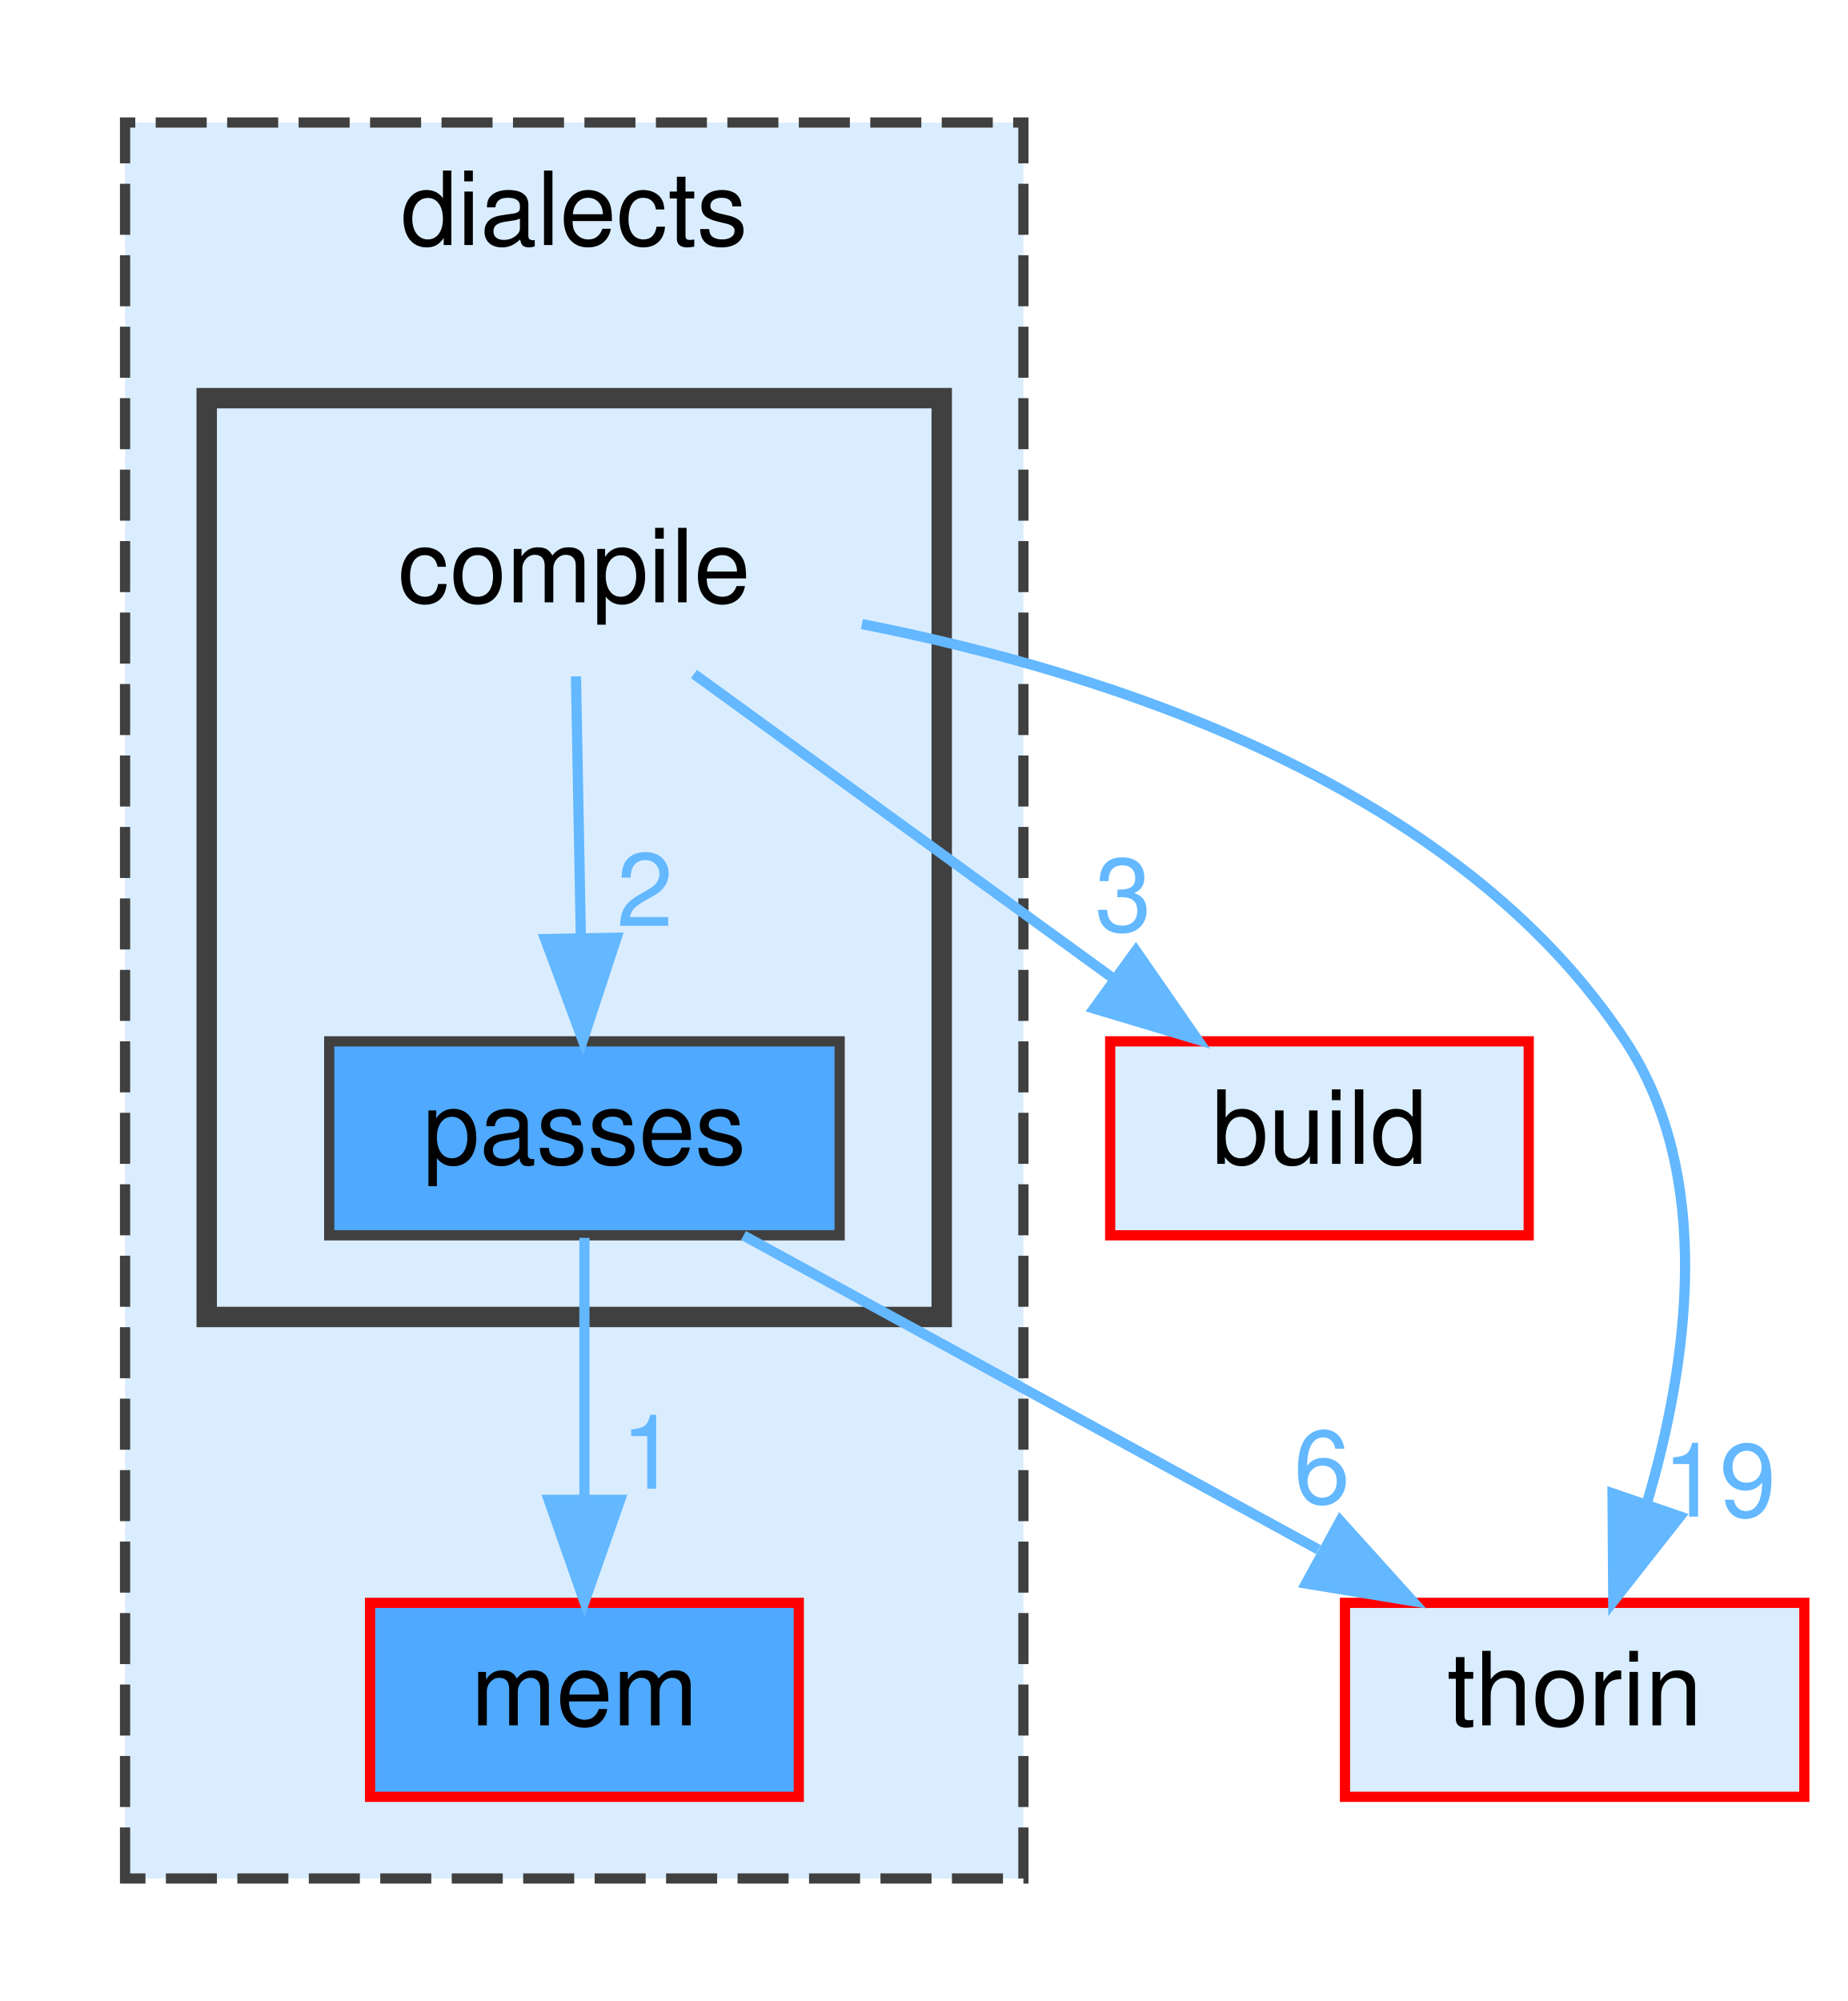
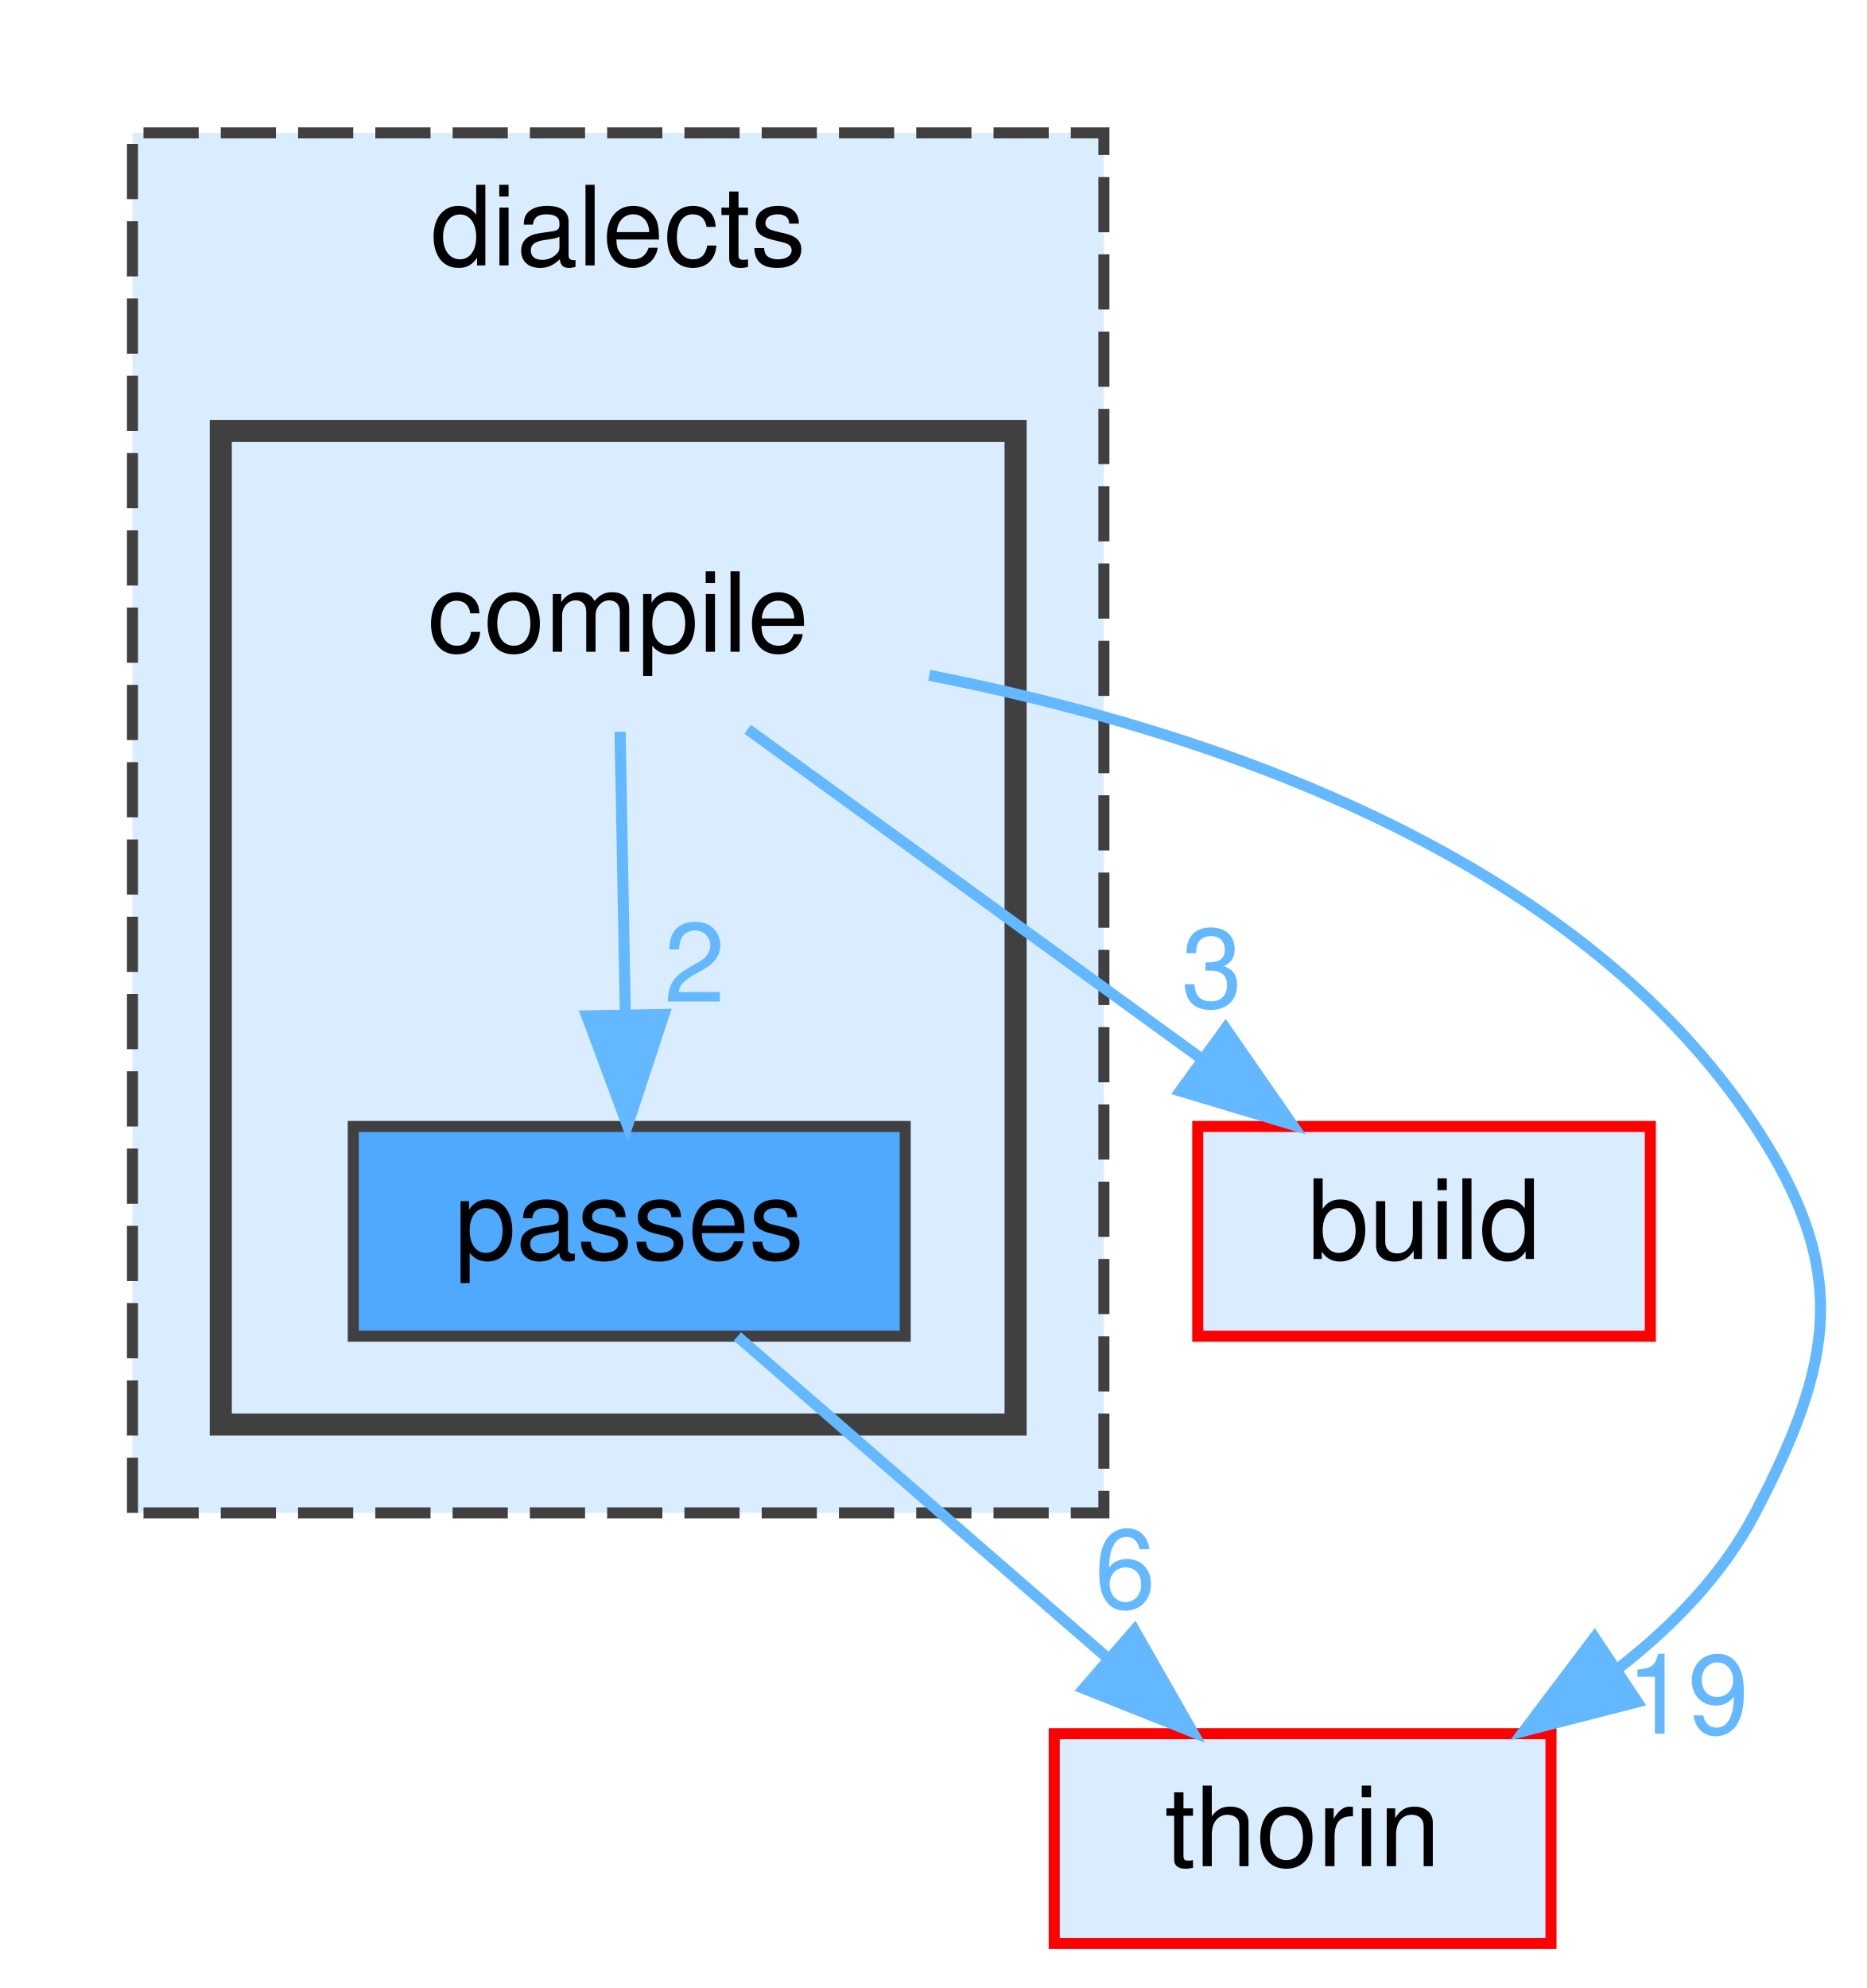
- <svg xmlns="http://www.w3.org/2000/svg" xmlns:xlink="http://www.w3.org/1999/xlink" width="181pt" height="196pt" viewBox="0.00 0.00 180.50 196.00">
-   <g id="graph0" class="graph" transform="scale(1 1) rotate(0) translate(4 192)">
+ <svg xmlns="http://www.w3.org/2000/svg" xmlns:xlink="http://www.w3.org/1999/xlink" width="169pt" height="180pt" viewBox="0.00 0.00 169.07 180.00">
+   <g id="graph0" class="graph" transform="scale(1 1) rotate(0) translate(4 176)">
    <g id="clust1" class="cluster">
      <g id="a_clust1">
        <a xlink:href="dir_dc7f769b3d5332bd9f89fd345831c3ed.html" target="_top" xlink:title="dialects">
-           <polygon fill="#daedff" stroke="#404040" stroke-dasharray="5,2" points="8,-8 8,-180 96,-180 96,-8 8,-8" />
-           <text text-anchor="middle" x="52" y="-168" font-family="Helvetica,sans-Serif" font-size="10.00">dialects</text>
+           <polygon fill="#daedff" stroke="#404040" stroke-dasharray="5,2" points="8,-39 8,-164 96,-164 96,-39 8,-39" />
+           <text text-anchor="middle" x="52" y="-152" font-family="Helvetica,sans-Serif" font-size="10.00">dialects</text>
        </a>
      </g>
    </g>
    <g id="clust2" class="cluster">
      <g id="a_clust2">
        <a xlink:href="dir_42bdbf33e20351db7d207667d77ec2dc.html" target="_top">
-           <polygon fill="#daedff" stroke="#404040" stroke-width="2" points="16,-63 16,-153 88,-153 88,-63 16,-63" />
+           <polygon fill="#daedff" stroke="#404040" stroke-width="2" points="16,-47 16,-137 88,-137 88,-47 16,-47" />
        </a>
      </g>
    </g>
    <g id="node1" class="node">
-       <g id="a_node1">
-         <a xlink:href="dir_f4f507027349df35d55005177e6b6800.html" target="_top" xlink:title="mem">
-           <polygon fill="#4ea9ff" stroke="red" points="74,-35 32,-35 32,-16 74,-16 74,-35" />
-           <text text-anchor="middle" x="53" y="-23" font-family="Helvetica,sans-Serif" font-size="10.00">mem</text>
-         </a>
-       </g>
+       <text text-anchor="middle" x="52" y="-117" font-family="Helvetica,sans-Serif" font-size="10.00">compile</text>
    </g>
    <g id="node2" class="node">
-       <text text-anchor="middle" x="52" y="-133" font-family="Helvetica,sans-Serif" font-size="10.00">compile</text>
-     </g>
-     <g id="node3" class="node">
-       <g id="a_node3">
+       <g id="a_node2">
        <a xlink:href="dir_d575a71d4f8bc31a950e4fe3dc546eef.html" target="_top" xlink:title="passes">
-           <polygon fill="#4ea9ff" stroke="#404040" points="78,-90 28,-90 28,-71 78,-71 78,-90" />
-           <text text-anchor="middle" x="53" y="-78" font-family="Helvetica,sans-Serif" font-size="10.00">passes</text>
+           <polygon fill="#4ea9ff" stroke="#404040" points="78,-74 28,-74 28,-55 78,-55 78,-74" />
+           <text text-anchor="middle" x="53" y="-62" font-family="Helvetica,sans-Serif" font-size="10.00">passes</text>
        </a>
      </g>
    </g>
    <g id="edge3" class="edge">
-       <path fill="none" stroke="#63b8ff" d="M52.17,-125.75C52.3,-118.8 52.48,-108.85 52.65,-100.13" />
-       <polygon fill="#63b8ff" stroke="#63b8ff" points="56.15,-100.15 52.84,-90.09 49.15,-100.02 56.15,-100.15" />
+       <path fill="none" stroke="#63b8ff" d="M52.17,-109.75C52.3,-102.8 52.48,-92.85 52.65,-84.13" />
+       <polygon fill="#63b8ff" stroke="#63b8ff" points="56.15,-84.15 52.84,-74.09 49.15,-84.02 56.15,-84.15" />
      <g id="a_edge3-headlabel">
        <a xlink:href="dir_000012_000042.html" target="_top" xlink:title="2">
-           <text text-anchor="middle" x="58.92" y="-101.3" font-family="Helvetica,sans-Serif" font-size="10.00" fill="#63b8ff">2</text>
+           <text text-anchor="middle" x="58.92" y="-85.3" font-family="Helvetica,sans-Serif" font-size="10.00" fill="#63b8ff">2</text>
+         </a>
+       </g>
+     </g>
+     <g id="node3" class="node">
+       <g id="a_node3">
+         <a xlink:href="dir_4fef79e7177ba769987a8da36c892c5f.html" target="_top" xlink:title="build">
+           <polygon fill="#daedff" stroke="red" points="145.5,-74 104.5,-74 104.5,-55 145.5,-55 145.5,-74" />
+           <text text-anchor="middle" x="125" y="-62" font-family="Helvetica,sans-Serif" font-size="10.00">build</text>
+         </a>
+       </g>
+     </g>
+     <g id="edge1" class="edge">
+       <path fill="none" stroke="#63b8ff" d="M63.73,-109.98C74.73,-102 91.42,-89.88 104.6,-80.31" />
+       <polygon fill="#63b8ff" stroke="#63b8ff" points="107.02,-82.88 113.06,-74.17 102.91,-77.21 107.02,-82.88" />
+       <g id="a_edge1-headlabel">
+         <a xlink:href="dir_000012_000008.html" target="_top" xlink:title="3">
+           <text text-anchor="middle" x="105.78" y="-84.79" font-family="Helvetica,sans-Serif" font-size="10.00" fill="#63b8ff">3</text>
        </a>
      </g>
    </g>
    <g id="node4" class="node">
      <g id="a_node4">
-         <a xlink:href="dir_4fef79e7177ba769987a8da36c892c5f.html" target="_top" xlink:title="build">
-           <polygon fill="#daedff" stroke="red" points="145.5,-90 104.5,-90 104.5,-71 145.5,-71 145.5,-90" />
-           <text text-anchor="middle" x="125" y="-78" font-family="Helvetica,sans-Serif" font-size="10.00">build</text>
-         </a>
-       </g>
-     </g>
-     <g id="edge1" class="edge">
-       <path fill="none" stroke="#63b8ff" d="M63.73,-125.98C74.73,-118 91.42,-105.88 104.6,-96.31" />
-       <polygon fill="#63b8ff" stroke="#63b8ff" points="107.02,-98.88 113.06,-90.17 102.91,-93.21 107.02,-98.88" />
-       <g id="a_edge1-headlabel">
-         <a xlink:href="dir_000012_000008.html" target="_top" xlink:title="3">
-           <text text-anchor="middle" x="105.78" y="-100.79" font-family="Helvetica,sans-Serif" font-size="10.00" fill="#63b8ff">3</text>
-         </a>
-       </g>
-     </g>
-     <g id="node5" class="node">
-       <g id="a_node5">
        <a xlink:href="dir_c4168c80b7484587a21dc92c326c695e.html" target="_top" xlink:title="thorin">
-           <polygon fill="#daedff" stroke="red" points="172.5,-35 127.5,-35 127.5,-16 172.5,-16 172.5,-35" />
-           <text text-anchor="middle" x="150" y="-23" font-family="Helvetica,sans-Serif" font-size="10.00">thorin</text>
+           <polygon fill="#daedff" stroke="red" points="136.5,-19 91.5,-19 91.5,0 136.5,0 136.5,-19" />
+           <text text-anchor="middle" x="114" y="-7" font-family="Helvetica,sans-Serif" font-size="10.00">thorin</text>
        </a>
      </g>
    </g>
    <g id="edge2" class="edge">
-       <path fill="none" stroke="#63b8ff" d="M80.18,-130.87C104.6,-126.08 138.52,-115.07 155,-90 163.72,-76.73 161.09,-58.36 157.09,-44.8" />
-       <polygon fill="#63b8ff" stroke="#63b8ff" points="160.33,-43.46 153.78,-35.13 153.71,-45.73 160.33,-43.46" />
+       <path fill="none" stroke="#63b8ff" d="M80.18,-114.87C104.6,-110.08 138.52,-99.07 155,-74 163.54,-61 162.21,-52.79 155,-39 152.12,-33.49 147.63,-28.83 142.67,-24.97" />
+       <polygon fill="#63b8ff" stroke="#63b8ff" points="144.32,-21.87 134.05,-19.24 140.44,-27.7 144.32,-21.87" />
      <g id="a_edge2-headlabel">
        <a xlink:href="dir_000012_000055.html" target="_top" xlink:title="19">
-           <text text-anchor="middle" x="164.18" y="-43.44" font-family="Helvetica,sans-Serif" font-size="10.00" fill="#63b8ff">19</text>
-         </a>
-       </g>
-     </g>
-     <g id="edge5" class="edge">
-       <path fill="none" stroke="#63b8ff" d="M53,-70.75C53,-63.8 53,-53.85 53,-45.13" />
-       <polygon fill="#63b8ff" stroke="#63b8ff" points="56.5,-45.09 53,-35.09 49.5,-45.09 56.5,-45.09" />
-       <g id="a_edge5-headlabel">
-         <a xlink:href="dir_000042_000035.html" target="_top" xlink:title="1">
-           <text text-anchor="middle" x="59.34" y="-46.18" font-family="Helvetica,sans-Serif" font-size="10.00" fill="#63b8ff">1</text>
+           <text text-anchor="middle" x="148.88" y="-19" font-family="Helvetica,sans-Serif" font-size="10.00" fill="#63b8ff">19</text>
        </a>
      </g>
    </g>
    <g id="edge4" class="edge">
-       <path fill="none" stroke="#63b8ff" d="M68.58,-70.98C83.77,-62.69 107.1,-49.94 124.9,-40.22" />
-       <polygon fill="#63b8ff" stroke="#63b8ff" points="127.03,-43.04 134.13,-35.17 123.68,-36.89 127.03,-43.04" />
+       <path fill="none" stroke="#63b8ff" d="M62.8,-54.98C71.82,-47.15 85.41,-35.34 96.32,-25.86" />
+       <polygon fill="#63b8ff" stroke="#63b8ff" points="98.77,-28.37 104.02,-19.17 94.18,-23.09 98.77,-28.37" />
      <g id="a_edge4-headlabel">
        <a xlink:href="dir_000042_000055.html" target="_top" xlink:title="6">
-           <text text-anchor="middle" x="125.24" y="-44.75" font-family="Helvetica,sans-Serif" font-size="10.00" fill="#63b8ff">6</text>
+           <text text-anchor="middle" x="97.92" y="-30.37" font-family="Helvetica,sans-Serif" font-size="10.00" fill="#63b8ff">6</text>
        </a>
      </g>
    </g>
  </g>
</svg>
